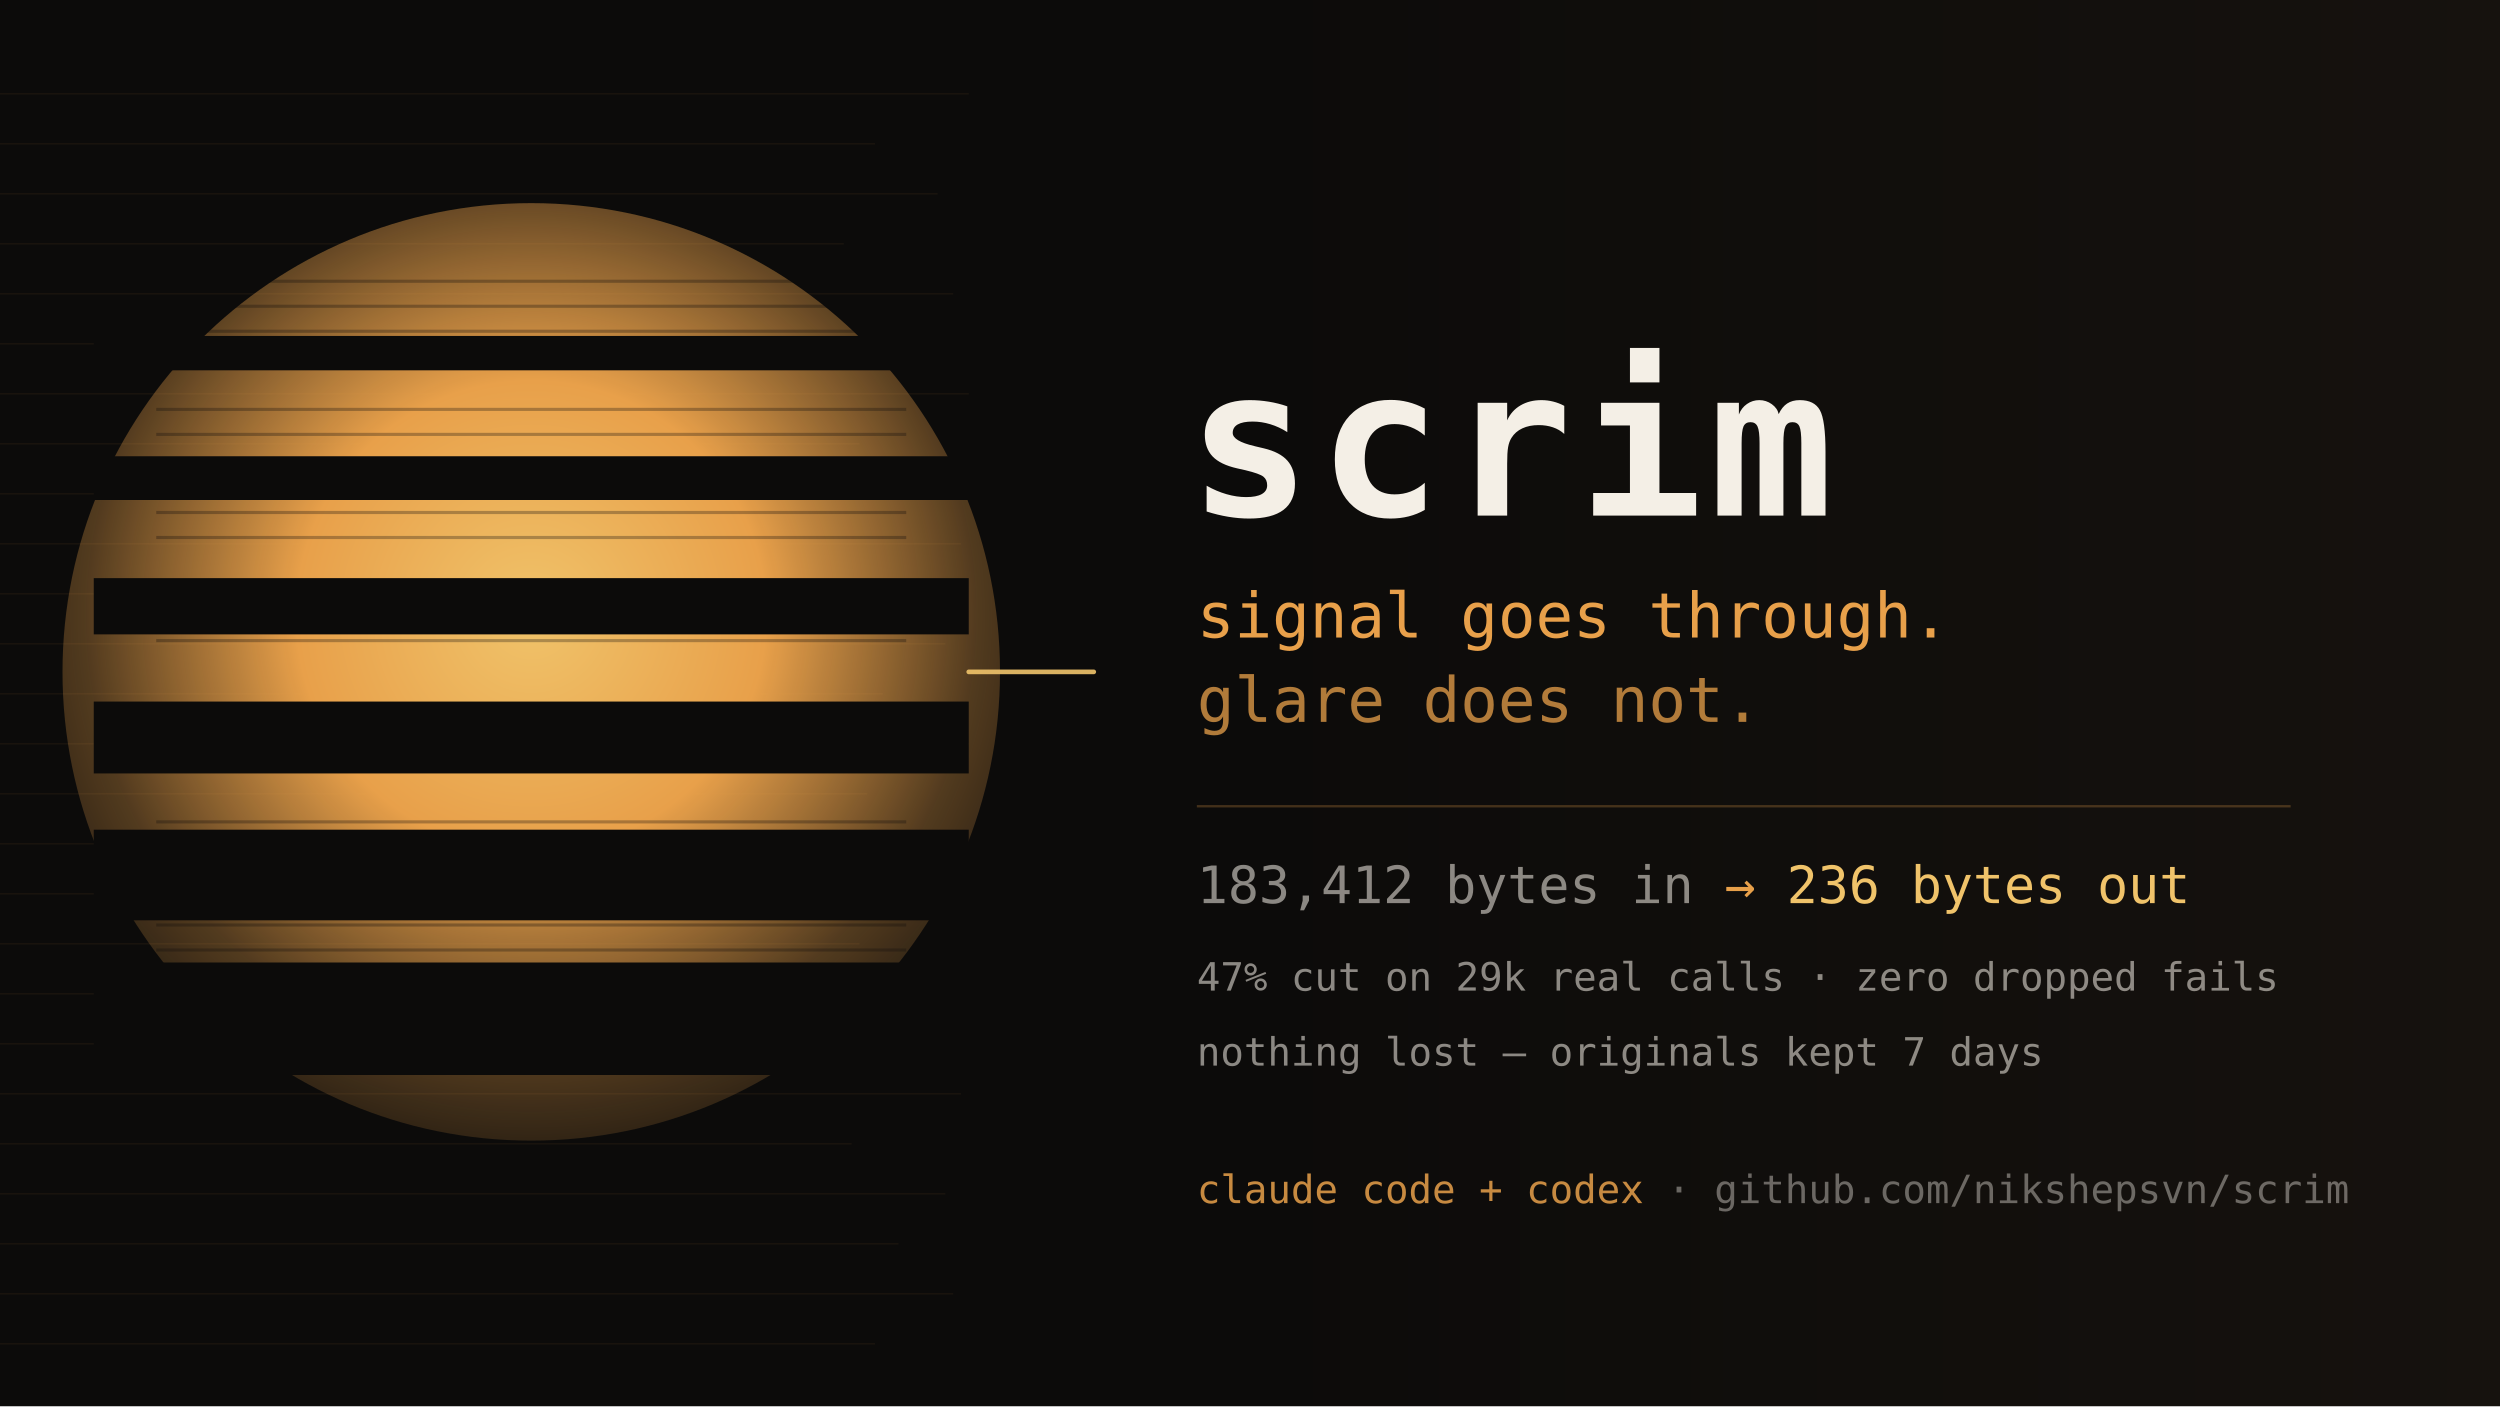
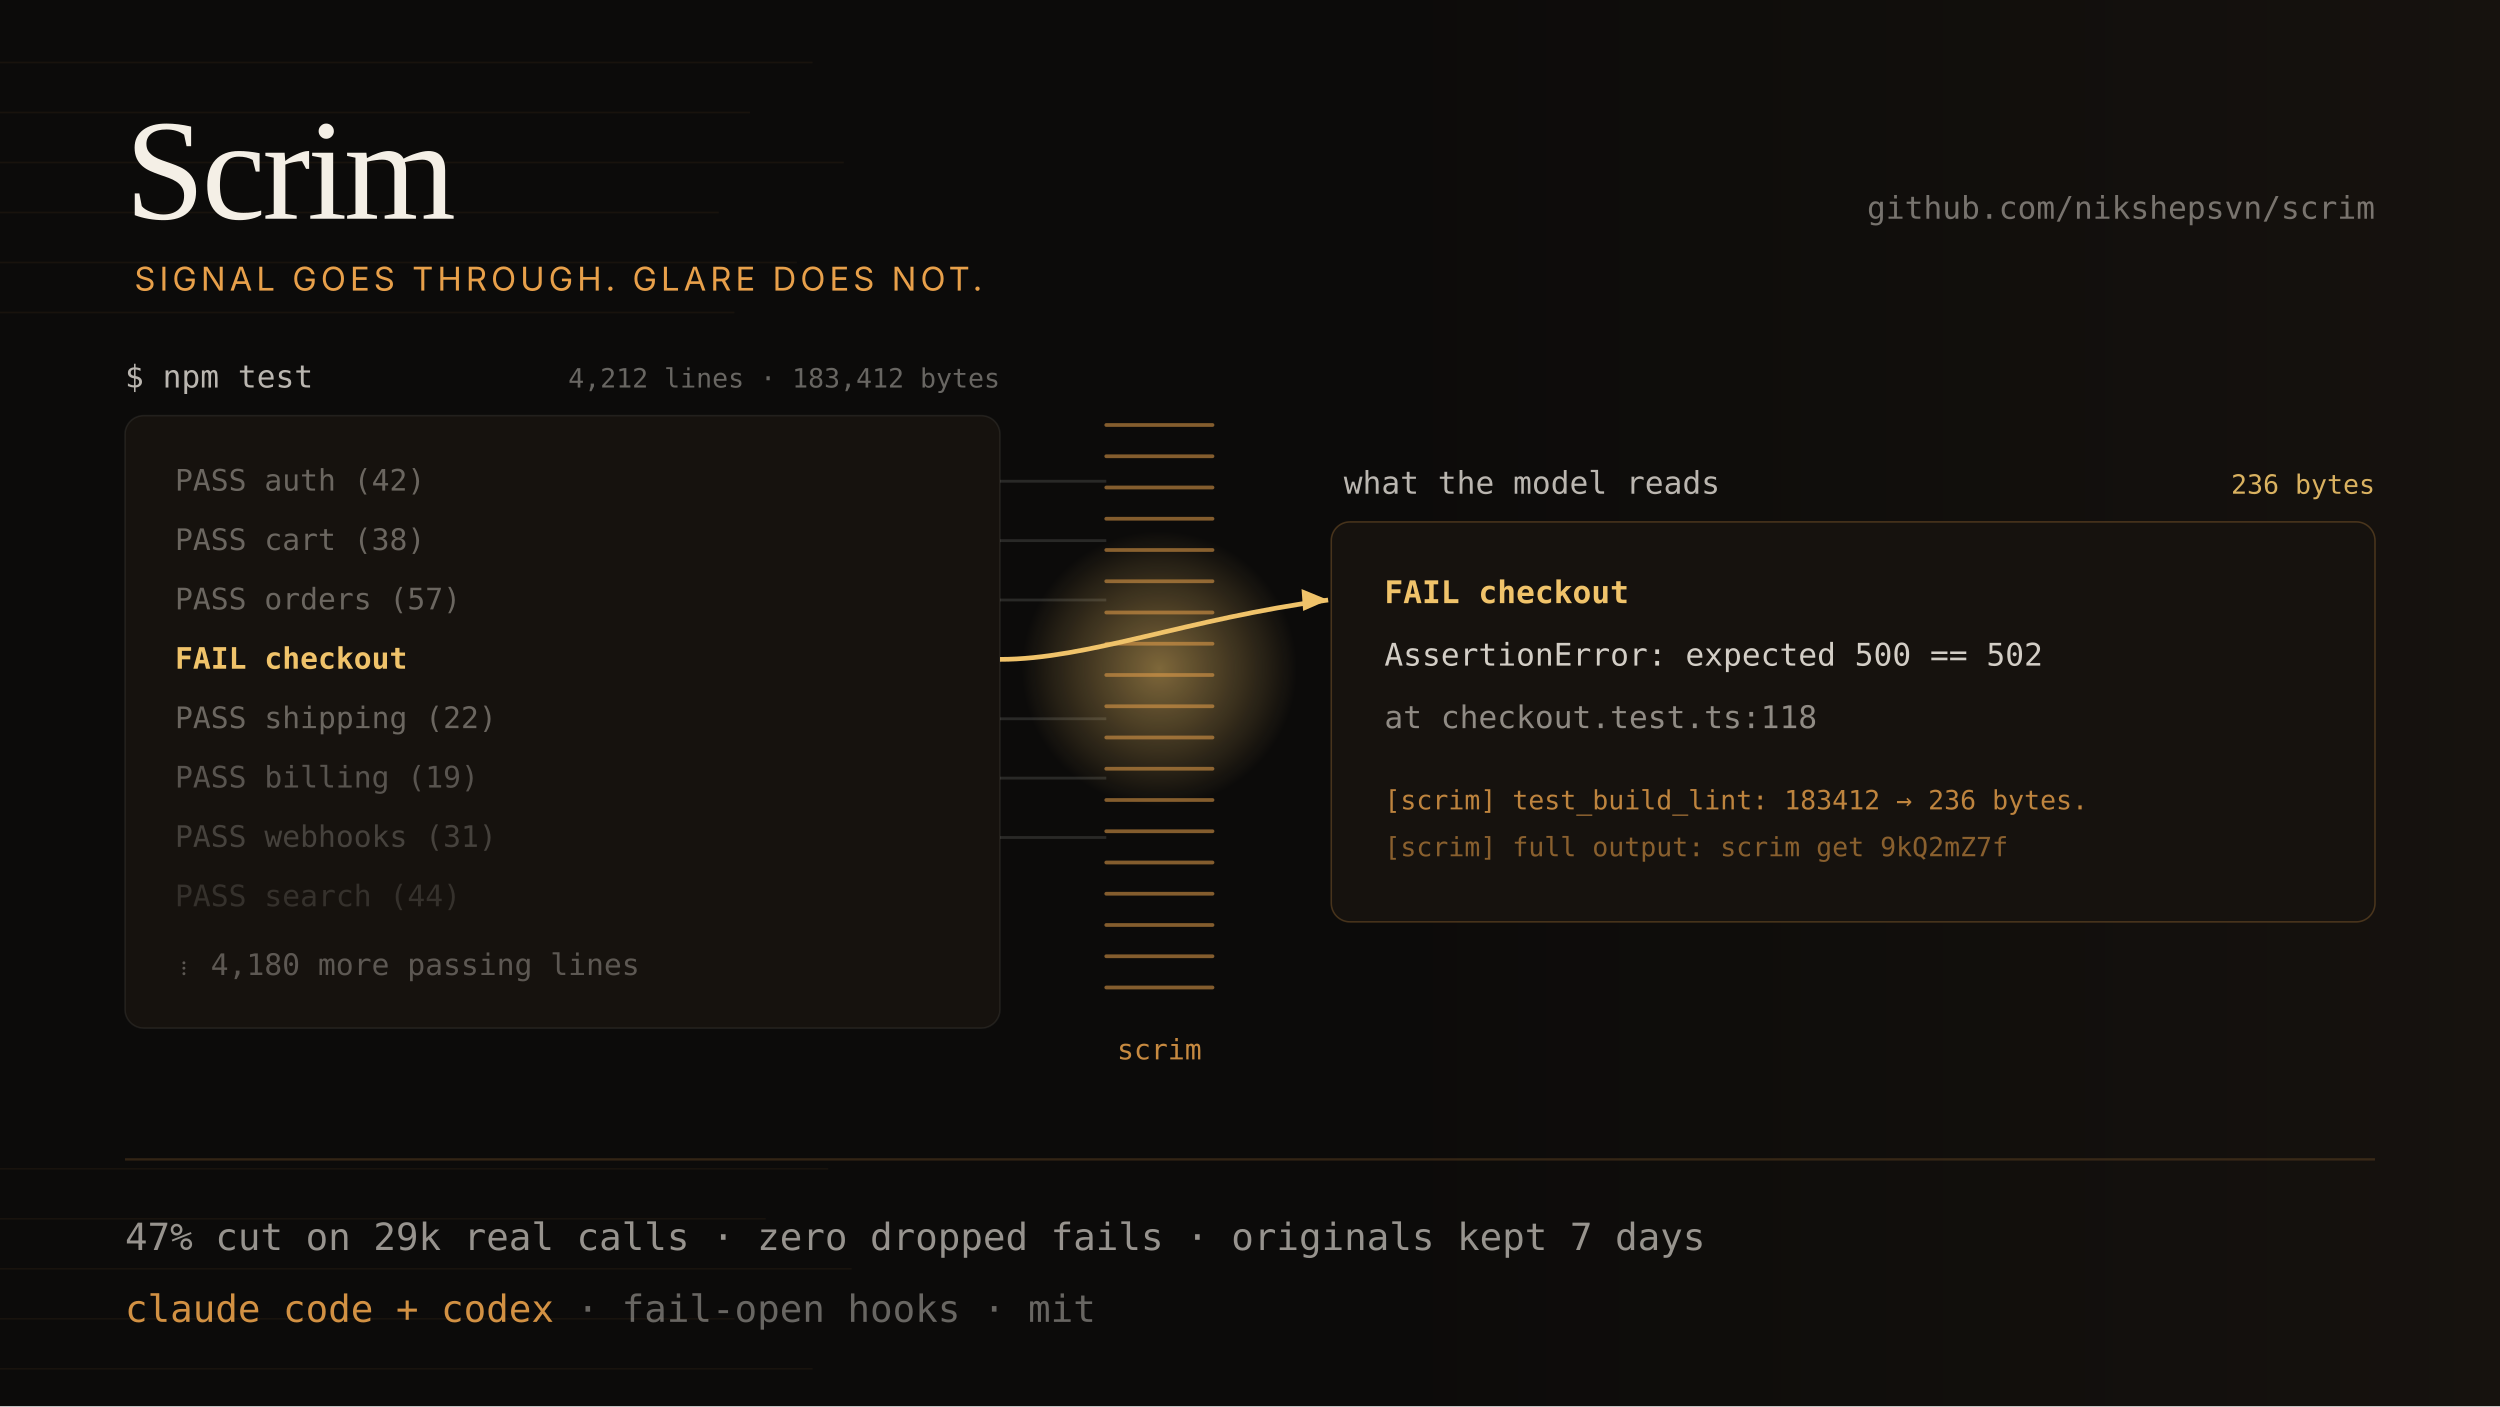
- <svg xmlns="http://www.w3.org/2000/svg" viewBox="0 0 1600 900" role="img" aria-label="scrim — signal goes through, glare does not. 183,412 bytes in, 236 bytes out. 47% cut on 29k real calls, zero dropped fails. claude code + codex.">
+ <svg xmlns="http://www.w3.org/2000/svg" viewBox="0 0 1600 900" role="img" aria-label="Scrim — signal goes through, glare does not. npm test emits 4,212 lines; the model reads only the failing test and its assertion. 183,412 bytes in, 236 bytes out. 47% cut on 29k real calls, zero dropped fails. Claude Code + Codex.">
  <defs>
    <linearGradient id="fade" x1="0" y1="0" x2="1" y2="0">
      <stop offset="0" stop-color="#0c0b0a" />
-       <stop offset="0.5" stop-color="#0c0b0a" />
+       <stop offset="0.55" stop-color="#0c0b0a" />
      <stop offset="1" stop-color="#16120e" />
    </linearGradient>
-     <radialGradient id="lamp" cx="0.5" cy="0.44" r="0.66">
-       <stop offset="0" stop-color="#f0c36a" />
-       <stop offset="0.38" stop-color="#e8a04a" />
-       <stop offset="0.72" stop-color="#e8a04a" stop-opacity="0.32" />
-       <stop offset="1" stop-color="#e8a04a" stop-opacity="0" />
+     <radialGradient id="pass" cx="0.5" cy="0.5" r="0.5">
+       <stop offset="0" stop-color="#f0c36a" stop-opacity="0.5" />
+       <stop offset="1" stop-color="#f0c36a" stop-opacity="0" />
    </radialGradient>
    <style>
      .mono { font-family: ui-monospace, SFMono-Regular, Menlo, Consolas, monospace; }
    </style>
  </defs>
  <rect width="1600" height="900" fill="url(#fade)" />
  <g stroke="#e8a04a" stroke-width="1" opacity="0.06" fill="none">
-     <path d="M0 60h620M0 92h560M0 124h600M0 156h540M0 188h610M0 220h570M0 252h620M0 284h550M0 316h590M0 348h615M0 380h545M0 412h605M0 444h565M0 476h620M0 508h555M0 540h595M0 572h610M0 604h550M0 636h600M0 668h570M0 700h615M0 732h545M0 764h605M0 796h575M0 828h610M0 860h560" />
+     <path d="M0 40h520M0 72h480M0 104h540M0 136h460M0 168h510M0 200h470M0 748h530M0 780h490M0 812h545M0 844h470M0 876h520" />
  </g>
-   <circle cx="340" cy="430" r="300" fill="url(#lamp)" />
-   <g stroke="#0c0b0a" stroke-width="2" opacity="0.3" fill="none">
-     <path d="M100 180h480M100 196h480M100 212h480M100 262h480M100 278h480M100 328h480M100 344h480M100 394h480M100 410h480M100 460h480M100 476h480M100 526h480M100 542h480M100 592h480M100 608h480M100 658h480M100 674h480" />
+   <text x="80" y="140" fill="#f4efe6" font-family="ui-serif, Georgia, 'Times New Roman', serif" font-size="92" font-weight="500" letter-spacing="-2">Scrim</text>
+   <text x="86" y="186" fill="#e8a04a" font-family="ui-sans-serif, system-ui, -apple-system, sans-serif" font-size="21" letter-spacing="2.6">SIGNAL GOES THROUGH. GLARE DOES NOT.</text>
+   <text x="1520" y="140" class="mono" font-size="20" fill="#f4efe6" fill-opacity="0.45" text-anchor="end">github.com/nikshepsvn/scrim</text>
+   <text x="80" y="248" class="mono" font-size="20" fill="#f4efe6" fill-opacity="0.75">$ npm test</text>
+   <text x="640" y="248" class="mono" font-size="17" fill="#f4efe6" fill-opacity="0.4" text-anchor="end">4,212 lines · 183,412 bytes</text>
+   <rect x="80" y="266" width="560" height="392" rx="12" fill="#16120e" stroke="#f4efe6" stroke-opacity="0.08" />
+   <g class="mono" font-size="19">
+     <text x="112" y="314" fill="#f4efe6" fill-opacity="0.38">PASS  auth        (42)</text>
+     <text x="112" y="352" fill="#f4efe6" fill-opacity="0.38">PASS  cart        (38)</text>
+     <text x="112" y="390" fill="#f4efe6" fill-opacity="0.38">PASS  orders      (57)</text>
+     <text x="112" y="428" fill="#f0c36a" font-weight="600">FAIL  checkout</text>
+     <text x="112" y="466" fill="#f4efe6" fill-opacity="0.38">PASS  shipping    (22)</text>
+     <text x="112" y="504" fill="#f4efe6" fill-opacity="0.3">PASS  billing     (19)</text>
+     <text x="112" y="542" fill="#f4efe6" fill-opacity="0.22">PASS  webhooks    (31)</text>
+     <text x="112" y="580" fill="#f4efe6" fill-opacity="0.14">PASS  search      (44)</text>
+     <text x="112" y="624" fill="#f4efe6" fill-opacity="0.32">⋮  4,180 more passing lines</text>
  </g>
-   <g stroke="#0c0b0a" stroke-linecap="butt" fill="none">
-     <path d="M60 226h560" stroke-width="22" />
-     <path d="M60 306h560" stroke-width="28" />
-     <path d="M60 388h560" stroke-width="36" />
-     <path d="M60 472h560" stroke-width="46" />
-     <path d="M60 560h560" stroke-width="58" />
-     <path d="M60 652h560" stroke-width="72" />
+   <g stroke="#f4efe6" stroke-opacity="0.13" stroke-width="1.8">
+     <path d="M640 308h68" />
+     <path d="M640 346h68" />
+     <path d="M640 384h68" />
+     <path d="M640 460h68" />
+     <path d="M640 498h68" />
+     <path d="M640 536h68" />
  </g>
-   <path d="M620 430 H 700" stroke="#f0c36a" stroke-width="3" stroke-linecap="round" opacity="0.9" />
-   <text x="760" y="330" class="mono" font-size="132" font-weight="600" fill="#f4efe6" letter-spacing="4">scrim</text>
-   <text x="766" y="408" class="mono" font-size="40" fill="#e8a04a">signal goes through.</text>
-   <text x="766" y="462" class="mono" font-size="40" fill="#e8a04a" fill-opacity="0.75">glare does not.</text>
-   <path d="M766 516h700" stroke="#e8a04a" stroke-opacity="0.25" stroke-width="1.5" />
-   <text x="766" y="578" class="mono" font-size="33">
-     <tspan fill="#f4efe6" fill-opacity="0.55">183,412 bytes in</tspan>
-     <tspan fill="#e8a04a"> → </tspan>
-     <tspan fill="#f0c36a">236 bytes out</tspan>
-   </text>
-   <text x="766" y="634" class="mono" font-size="25" fill="#f4efe6" fill-opacity="0.55">47% cut on 29k real calls · zero dropped fails</text>
-   <text x="766" y="682" class="mono" font-size="25" fill="#f4efe6" fill-opacity="0.55">nothing lost — originals kept 7 days</text>
-   <text x="766" y="770" class="mono" font-size="25">
-     <tspan fill="#e8a04a" fill-opacity="0.85">claude code + codex</tspan>
-     <tspan fill="#f4efe6" fill-opacity="0.4">  ·  github.com/nikshepsvn/scrim</tspan>
+   <circle cx="742" cy="428" r="88" fill="url(#pass)" />
+   <g stroke="#e8a04a" stroke-linecap="round">
+     <g stroke-width="2.4" opacity="0.55">
+       <path d="M708 272h68M708 292h68M708 312h68M708 332h68M708 352h68M708 372h68M708 392h68M708 412h68M708 432h68M708 452h68M708 472h68M708 492h68M708 512h68M708 532h68M708 552h68M708 572h68M708 592h68M708 612h68M708 632h68" />
+     </g>
+   </g>
+   <text x="742" y="678" class="mono" font-size="18" fill="#e8a04a" fill-opacity="0.85" text-anchor="middle">scrim</text>
+   <path d="M640 422 C 696 422, 760 396, 850 384" fill="none" stroke="#f0c36a" stroke-width="3" />
+   <path d="M850 384 l-17 -7 1 14 z" fill="#f0c36a" />
+   <text x="860" y="316" class="mono" font-size="20" fill="#f4efe6" fill-opacity="0.75">what the model reads</text>
+   <text x="1520" y="316" class="mono" font-size="17" fill="#f0c36a" fill-opacity="0.9" text-anchor="end">236 bytes</text>
+   <rect x="852" y="334" width="668" height="256" rx="12" fill="#16120e" stroke="#e8a04a" stroke-opacity="0.25" />
+   <g class="mono" font-size="20">
+     <text x="886" y="386" fill="#f0c36a" font-weight="600">FAIL  checkout</text>
+     <text x="886" y="426" fill="#f4efe6" fill-opacity="0.85">AssertionError: expected 500 == 502</text>
+     <text x="886" y="466" fill="#f4efe6" fill-opacity="0.55">    at checkout.test.ts:118</text>
+   </g>
+   <g class="mono" font-size="17">
+     <text x="886" y="518" fill="#e8a04a" fill-opacity="0.8">[scrim] test_build_lint: 183412 → 236 bytes.</text>
+     <text x="886" y="548" fill="#e8a04a" fill-opacity="0.55">[scrim] full output: scrim get 9kQ2mZ7f</text>
+   </g>
+   <path d="M80 742h1440" stroke="#e8a04a" stroke-opacity="0.18" stroke-width="1.5" />
+   <text x="80" y="800" class="mono" font-size="24" fill="#f4efe6" fill-opacity="0.6">47% cut on 29k real calls · zero dropped fails · originals kept 7 days</text>
+   <text x="80" y="846" class="mono" font-size="24">
+     <tspan fill="#e8a04a" fill-opacity="0.9">claude code + codex</tspan>
+     <tspan fill="#f4efe6" fill-opacity="0.4"> · fail-open hooks · mit</tspan>
  </text>
</svg>
